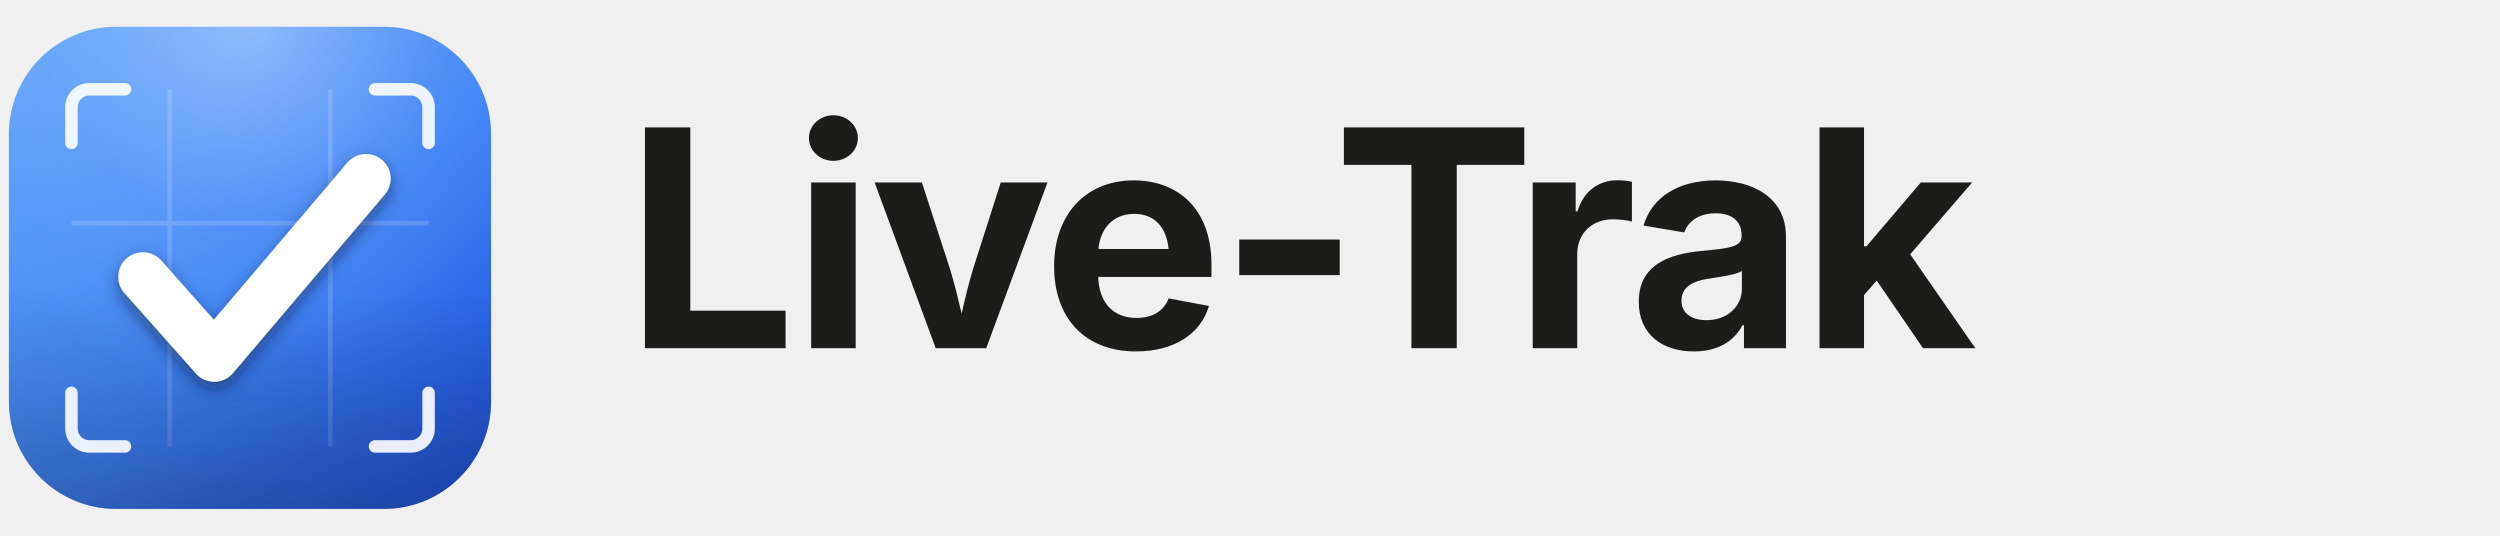
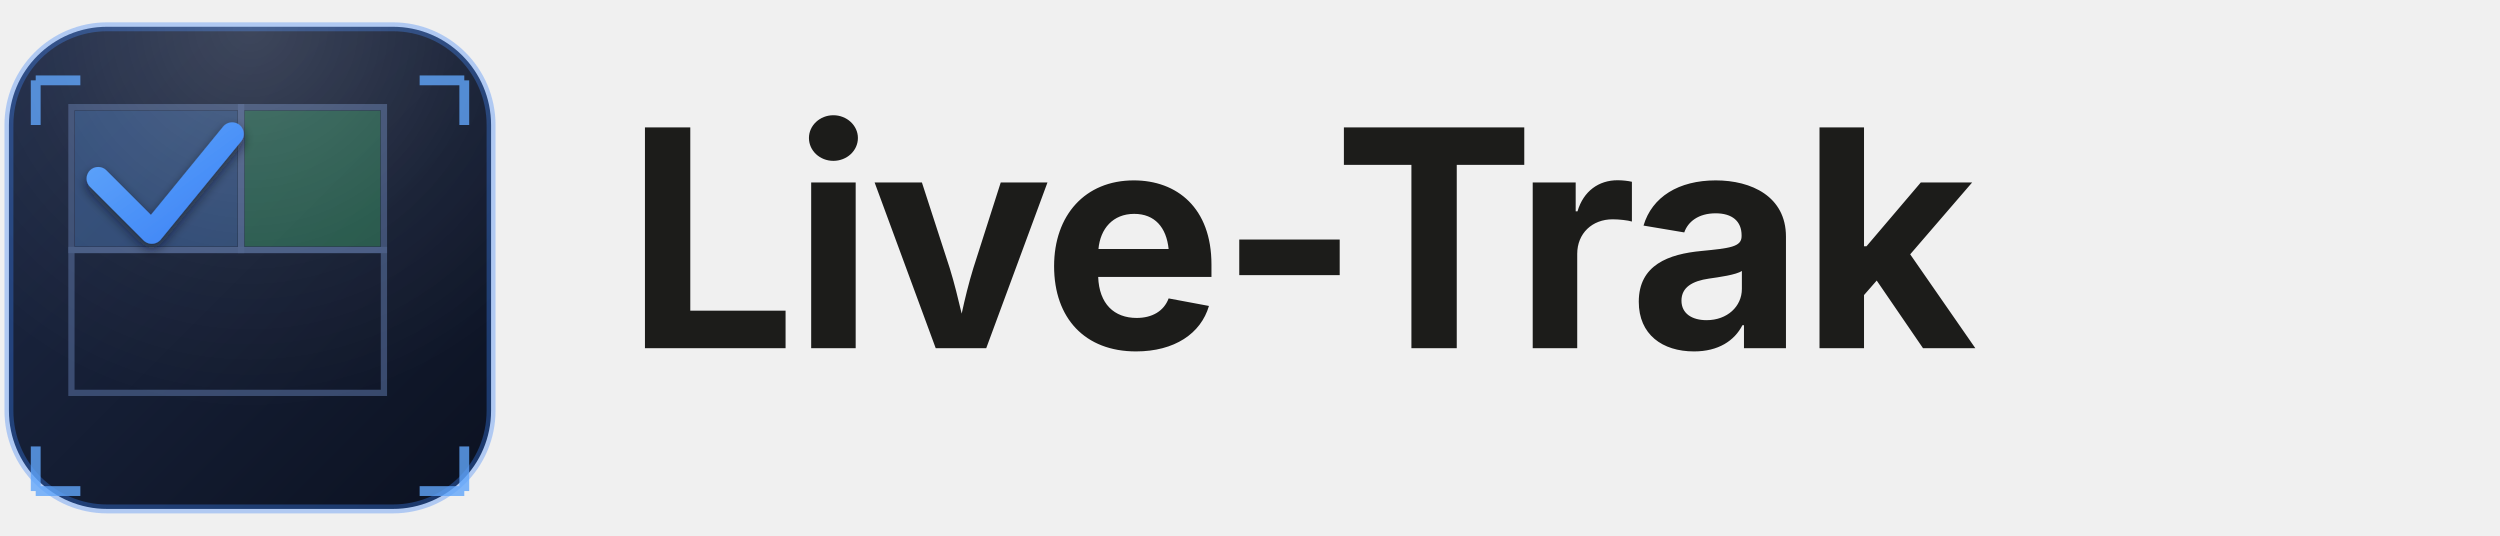
<svg xmlns="http://www.w3.org/2000/svg" viewBox="0 0 280 60">
  <defs>
    <linearGradient id="bgGrad" x1="0%" y1="0%" x2="100%" y2="100%">
+       <stop offset="0%" stop-color="#1e2a47" />
+       <stop offset="100%" stop-color="#0b1120" />
+     </linearGradient>
+     <linearGradient id="checkGrad" x1="0%" y1="0%" x2="100%" y2="100%">
      <stop offset="0%" stop-color="#60a5fa" />
-       <stop offset="55%" stop-color="#3b82f6" />
-       <stop offset="100%" stop-color="#1d4ed8" />
+       <stop offset="100%" stop-color="#3b82f6" />
    </linearGradient>
-     <radialGradient id="glossGrad" cx="50%" cy="0%" r="75%">
-       <stop offset="0%" stop-color="#ffffff" stop-opacity="0.35" />
-       <stop offset="55%" stop-color="#ffffff" stop-opacity="0.08" />
+     <radialGradient id="glossGrad" cx="50%" cy="0%" r="80%">
+       <stop offset="0%" stop-color="#ffffff" stop-opacity="0.16" />
+       <stop offset="60%" stop-color="#ffffff" stop-opacity="0.04" />
      <stop offset="100%" stop-color="#ffffff" stop-opacity="0" />
    </radialGradient>
-     <linearGradient id="shadeGrad" x1="0%" y1="55%" x2="0%" y2="100%">
-       <stop offset="0%" stop-color="#0f172a" stop-opacity="0" />
-       <stop offset="100%" stop-color="#0f172a" stop-opacity="0.3" />
-     </linearGradient>
    <filter id="softShadow" x="-40%" y="-40%" width="180%" height="180%">
-       <feDropShadow dx="0" dy="0.8" stdDeviation="0.9" flood-color="#0f172a" flood-opacity="0.5" />
+       <feDropShadow dx="0" dy="0.6" stdDeviation="0.6" flood-color="#0b1120" flood-opacity="0.6" />
    </filter>
  </defs>
  <g transform="translate(0,2)">
-     <rect x="1" y="1" width="54" height="54" rx="12" fill="url(#bgGrad)" />
-     <g stroke="#ffffff" stroke-width="0.5" opacity="0.16">
-       <line x1="19" y1="8" x2="19" y2="48" />
-       <line x1="37" y1="8" x2="37" y2="48" />
-       <line x1="8" y1="23" x2="48" y2="23" />
+     <rect x="1" y="1" width="54" height="54" rx="11" fill="url(#bgGrad)" stroke="#3b82f6" stroke-width="1" stroke-opacity="0.35" />
+     <rect x="8" y="10" width="19" height="16" fill="none" stroke="#4a5f8a" stroke-width="0.7" opacity="0.7" />
+     <rect x="27" y="10" width="16" height="16" fill="none" stroke="#4a5f8a" stroke-width="0.7" opacity="0.7" />
+     <rect x="8" y="26" width="35" height="16" fill="none" stroke="#4a5f8a" stroke-width="0.7" opacity="0.7" />
+     <rect x="8.4" y="10.4" width="18.2" height="15.2" fill="#60a5fa" opacity="0.3" />
+     <rect x="27.4" y="10.4" width="15.2" height="15.2" fill="#4ade80" opacity="0.3" />
+     <rect x="1" y="1" width="54" height="54" rx="11" fill="url(#glossGrad)" />
+     <polyline points="11,18 17,24 26,13" fill="none" stroke="url(#checkGrad)" stroke-width="2.6" stroke-linecap="round" stroke-linejoin="round" filter="url(#softShadow)" />
+     <g stroke="#60a5fa" stroke-width="1.1" opacity="0.8">
+       <line x1="4" y1="7" x2="9" y2="7" />
+       <line x1="4" y1="7" x2="4" y2="12" />
+       <line x1="52" y1="7" x2="47" y2="7" />
+       <line x1="52" y1="7" x2="52" y2="12" />
+       <line x1="4" y1="53" x2="9" y2="53" />
+       <line x1="4" y1="53" x2="4" y2="48" />
+       <line x1="52" y1="53" x2="47" y2="53" />
+       <line x1="52" y1="53" x2="52" y2="48" />
    </g>
-     <rect x="1" y="1" width="54" height="54" rx="12" fill="url(#shadeGrad)" />
-     <rect x="1" y="1" width="54" height="54" rx="12" fill="url(#glossGrad)" />
-     <g stroke="#ffffff" stroke-width="1.4" stroke-linecap="round" fill="none" opacity="0.9">
-       <path d="M8 14 V10 a2 2 0 0 1 2-2 H14" />
-       <path d="M48 14 V10 a2 2 0 0 0 -2-2 H42" />
-       <path d="M8 42 V46 a2 2 0 0 0 2 2 H14" />
-       <path d="M48 42 V46 a2 2 0 0 1 -2 2 H42" />
-     </g>
-     <path d="M16 29 L24 38 L41 18" fill="none" stroke="#ffffff" stroke-width="5.5" stroke-linecap="round" stroke-linejoin="round" filter="url(#softShadow)" />
  </g>
  <text x="70" y="39" font-family="Inter, -apple-system, BlinkMacSystemFont, sans-serif" font-size="34" font-weight="700" letter-spacing="-0.5" fill="#1c1c1a">Live-Trak</text>
</svg>
